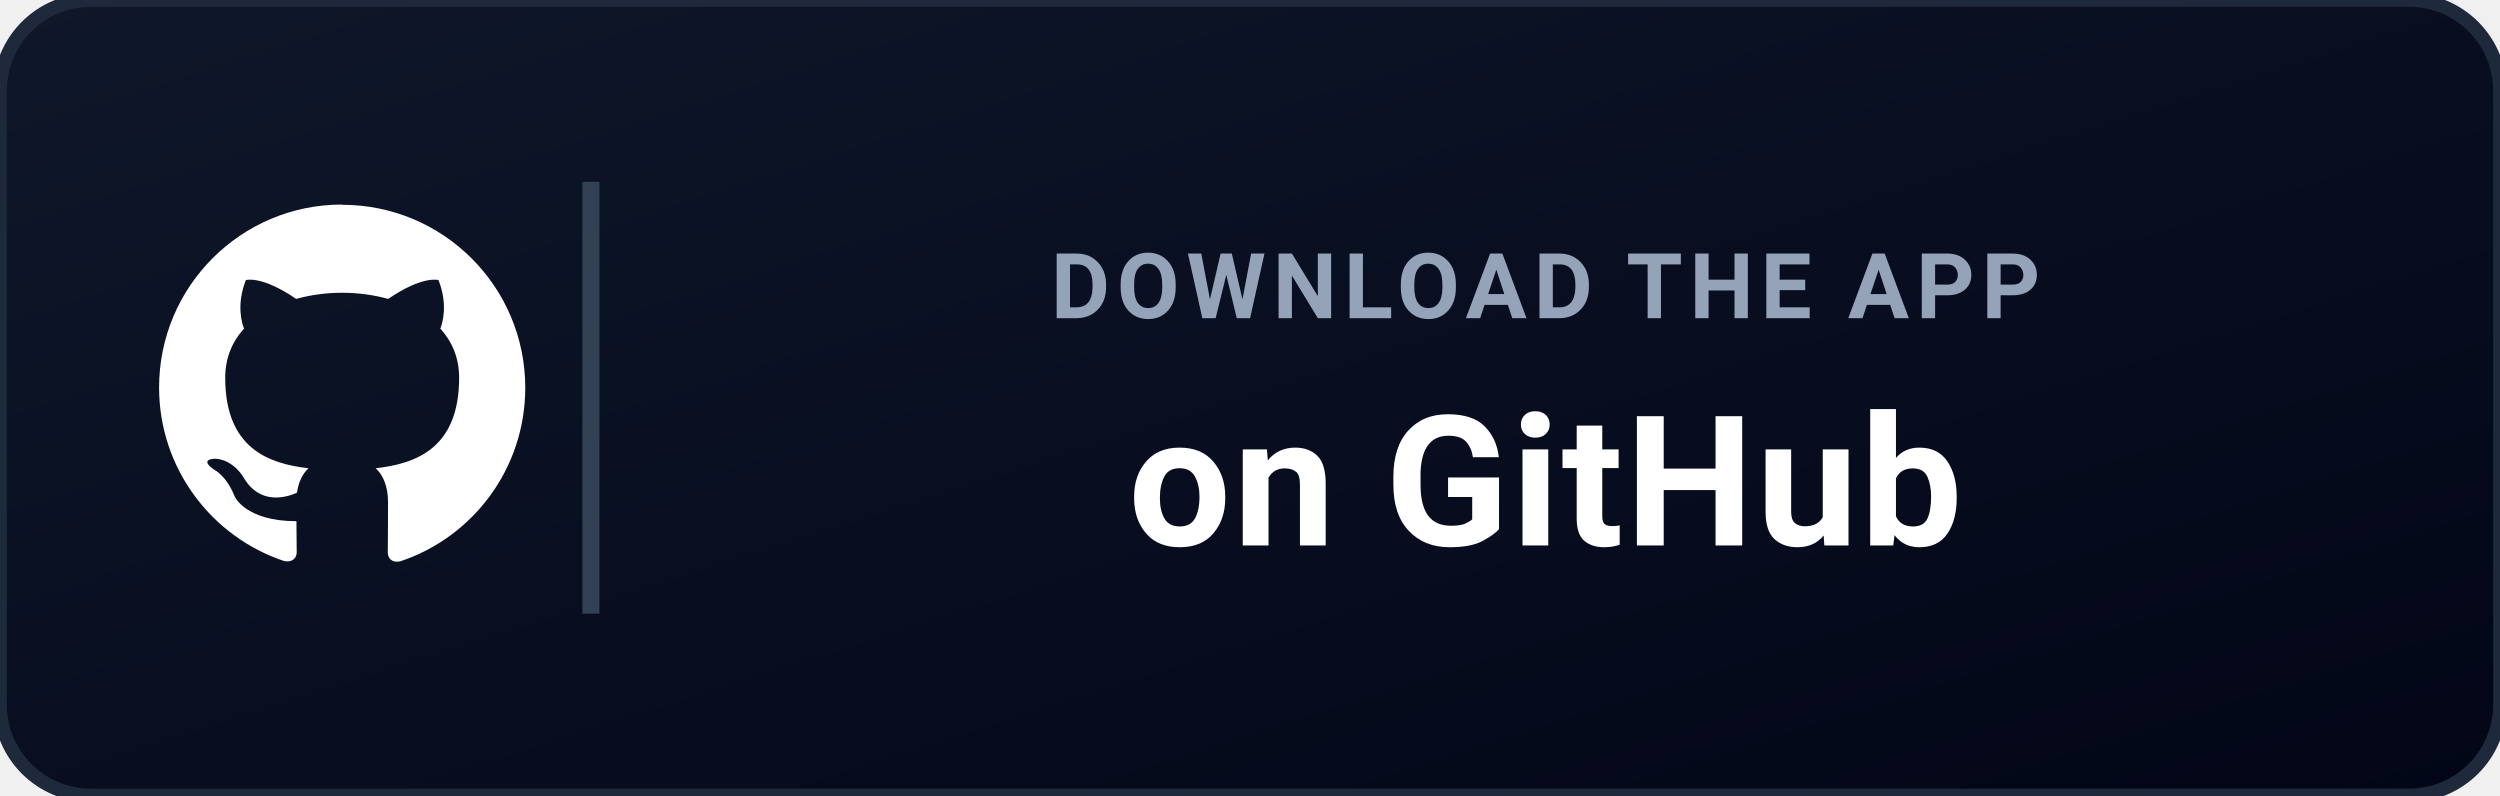
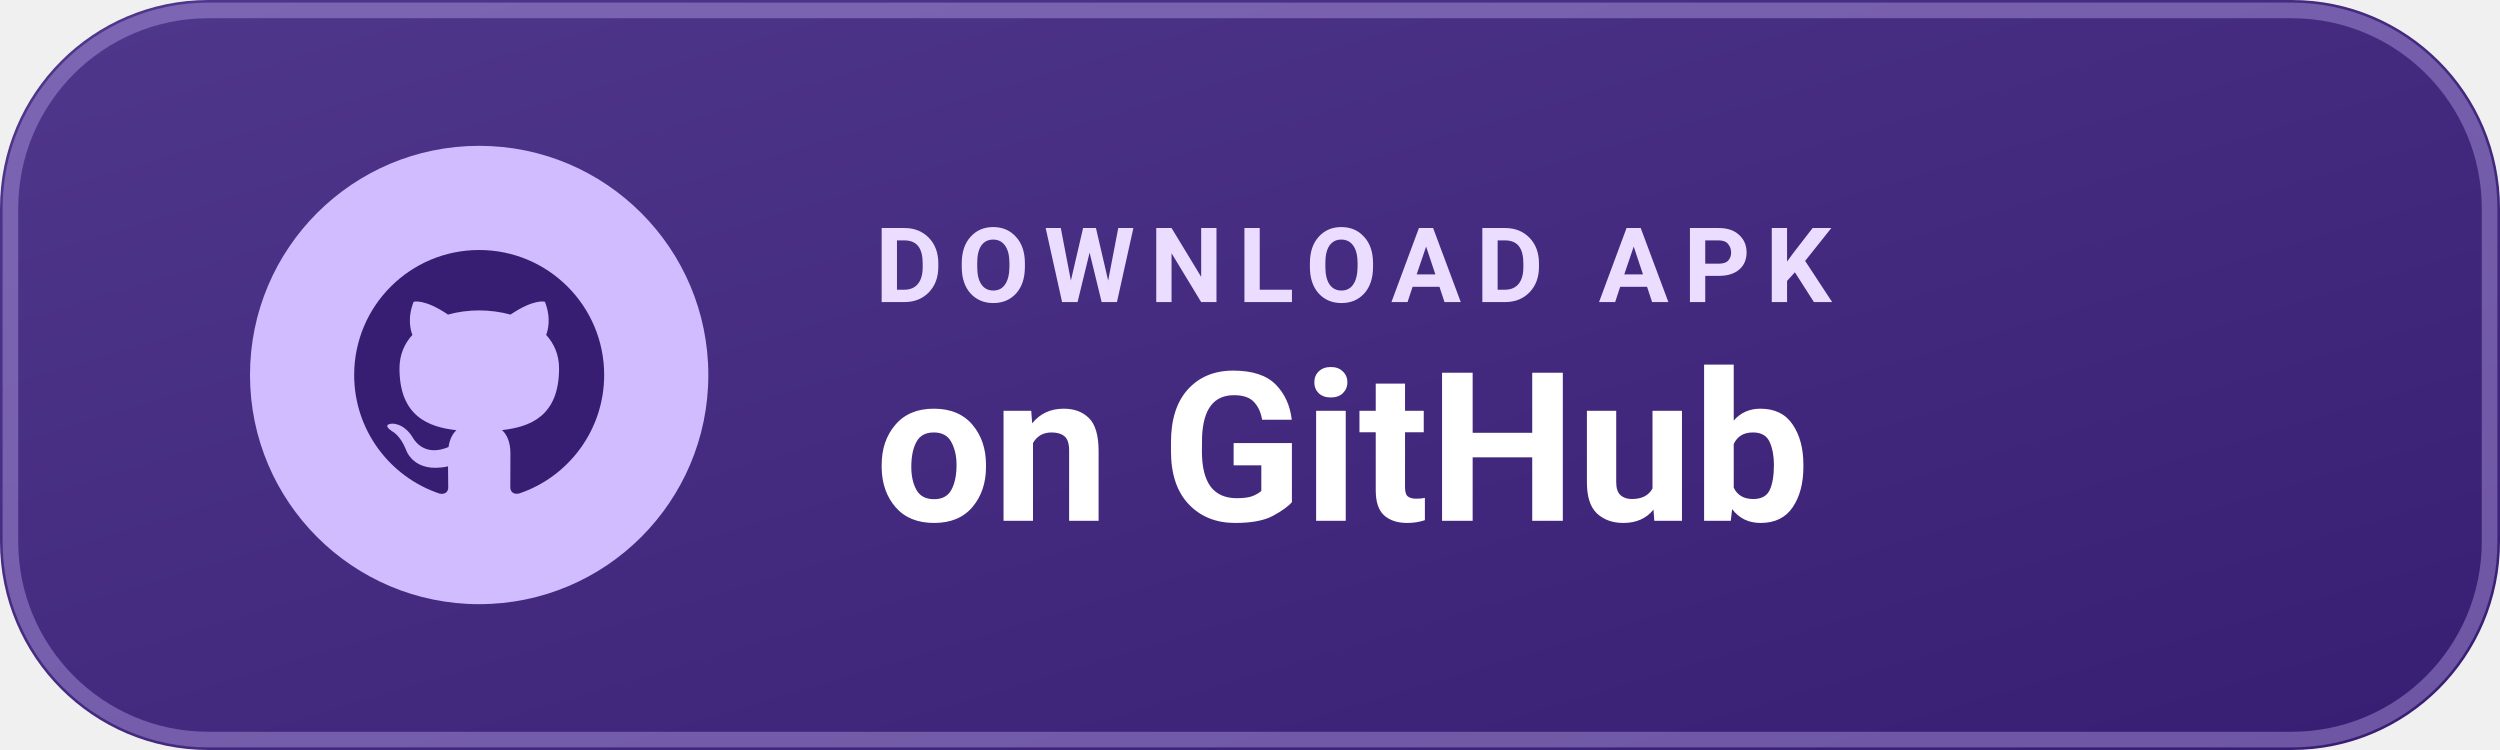
- <svg xmlns="http://www.w3.org/2000/svg" viewBox="0 0 220 70" width="220" height="70">
+ <svg xmlns="http://www.w3.org/2000/svg" width="240" height="72" viewBox="0 0 240 72" role="img" aria-label="Download on GitHub">
  <defs>
-     <linearGradient id="card-grad" x1="0%" y1="0%" x2="100%" y2="100%">
-       <stop offset="0%" stop-color="#0f172a" />
-       <stop offset="100%" stop-color="#020617" />
+     <linearGradient id="ghBg" x1="0%" y1="0%" x2="100%" y2="100%">
+       <stop offset="0%" stop-color="#4F378B" />
+       <stop offset="100%" stop-color="#381E72" />
    </linearGradient>
  </defs>
-   <rect width="220" height="70" rx="8" fill="url(#card-grad)" stroke="#1e293b" stroke-width="1.2" />
-   <g transform="translate(14, 18) scale(1.15)">
-     <path d="M14,0C6.27,0,0,6.27,0,14c0,6.18,4.01,11.43,9.57,13.28.7,.13.96-.3.96-.67,0-.33-.01-1.21-.02-2.38-3.9,0-4.72-1.88-4.72-1.88-.64-1.62-1.56-2.05-1.56-2.05-1.27-.87.1-.85.1-.85,1.4.1,2.14,1.44,2.14,1.44,1.25,2.14,3.28,1.52,4.08,1.16.13-.91.49-1.52.89-1.87-3.11-.35-6.38-1.56-6.38-6.93,0-1.53.55-2.78,1.44-3.76-.14-.35-.62-1.78.14-3.71,0,0,1.18-.38,3.85,1.44,1.12-.31,2.32-.47,3.52-.47,1.2,0,2.4.16,3.52.47,2.67-1.82,3.85-1.44,3.85-1.44,.76,1.93,.28,3.36,.14,3.71,.89,.98,1.44,2.23,1.44,3.76,0,5.38-3.27,6.58-6.39,6.93,.5,.43,.95,1.29,.95,2.6,0,1.88-.02,3.39-.02,3.85,0,.37,.25,.81,.96,.67,5.56-1.85,9.56-7.1,9.56-13.28,0-7.73-6.27-14-14-14Z" fill="#FFFFFF" />
+   <rect width="240" height="72" rx="20" fill="url(#ghBg)" />
+   <rect x="1" y="1" width="238" height="70" rx="19" fill="none" stroke="#D0BCFF" stroke-opacity="0.35" stroke-width="1.5" />
+   <circle cx="46" cy="36" r="22" fill="#D0BCFF" />
+   <g transform="translate(34 24)">
+     <path fill="#381E72" d="M12 0C5.37 0 0 5.37 0 12c0 5.3 3.44 9.8 8.21 11.39.6.11.82-.26.82-.58 0-.28-.01-1.04-.02-2.04-3.34.73-4.04-1.61-4.04-1.61-.55-1.39-1.33-1.76-1.33-1.76-1.09-.74.08-.73.08-.73 1.2.09 1.84 1.24 1.84 1.24 1.07 1.84 2.81 1.3 3.5 1 .11-.78.42-1.31.76-1.61-2.67-.3-5.47-1.33-5.47-5.93 0-1.31.47-2.38 1.24-3.22-.12-.3-.54-1.52.12-3.18 0 0 1.01-.32 3.3 1.23.96-.27 1.98-.4 3-.4s2.04.14 3 .4c2.29-1.55 3.3-1.23 3.3-1.23.66 1.66.24 2.88.12 3.18.77.84 1.24 1.91 1.24 3.22 0 4.61-2.81 5.62-5.48 5.92.43.37.81 1.1.81 2.22 0 1.6-.01 2.89-.01 3.29 0 .32.22.7.83.58C20.56 21.8 24 17.3 24 12 24 5.37 18.63 0 12 0z" />
  </g>
-   <line x1="52" y1="16" x2="52" y2="54" stroke="#334155" stroke-width="1.5" />
-   <g fill="#FFFFFF" font-family="-apple-system, BlinkMacSystemFont, 'Segoe UI', Roboto, Helvetica, Arial, sans-serif">
-     <text x="136" y="28" text-anchor="middle" font-size="8" font-weight="600" fill="#94a3b8" letter-spacing="0.6">DOWNLOAD THE APP</text>
-     <text x="136" y="48" text-anchor="middle" font-size="16" font-weight="700" fill="#ffffff" letter-spacing="0.2">on GitHub</text>
-   </g>
+   <text x="84" y="29" font-family="Roboto, 'Google Sans', 'Segoe UI', system-ui, sans-serif" font-size="10" font-weight="600" letter-spacing="1.4" fill="#EADDFF">DOWNLOAD APK</text>
+   <text x="84" y="50" font-family="Roboto, 'Google Sans', 'Segoe UI', system-ui, sans-serif" font-size="20" font-weight="700" fill="#FFFFFF">on GitHub</text>
</svg>
